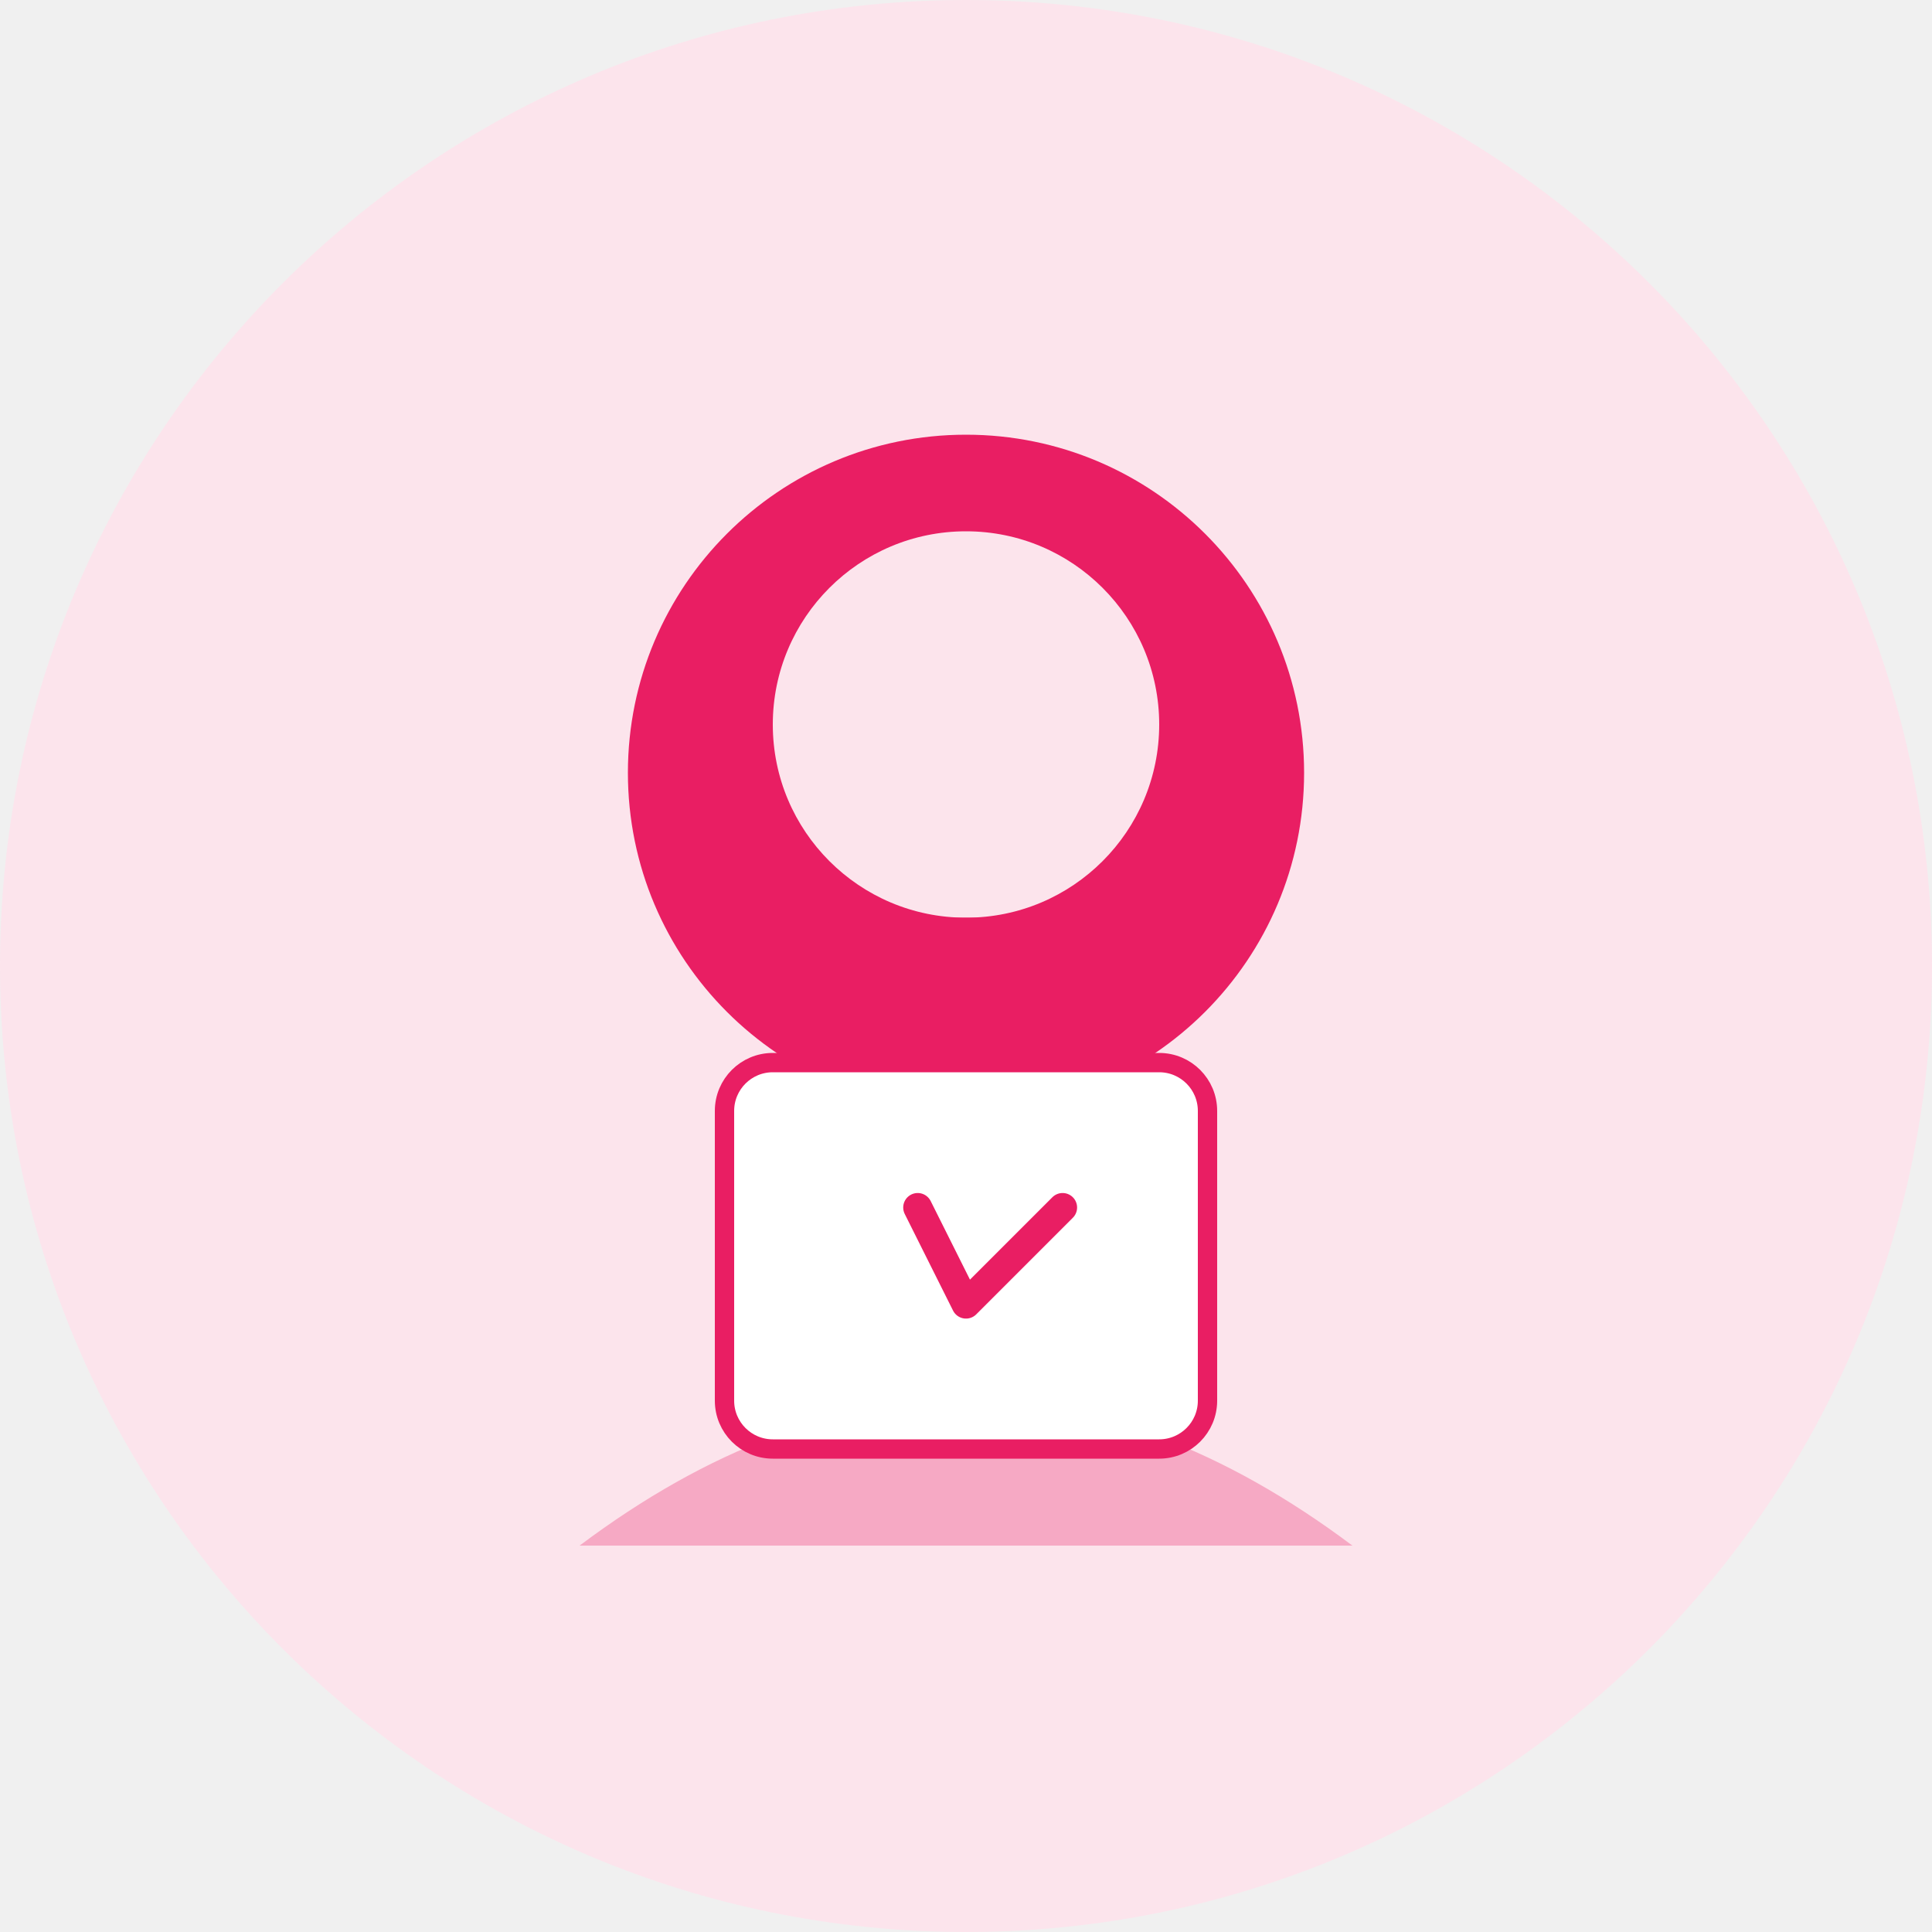
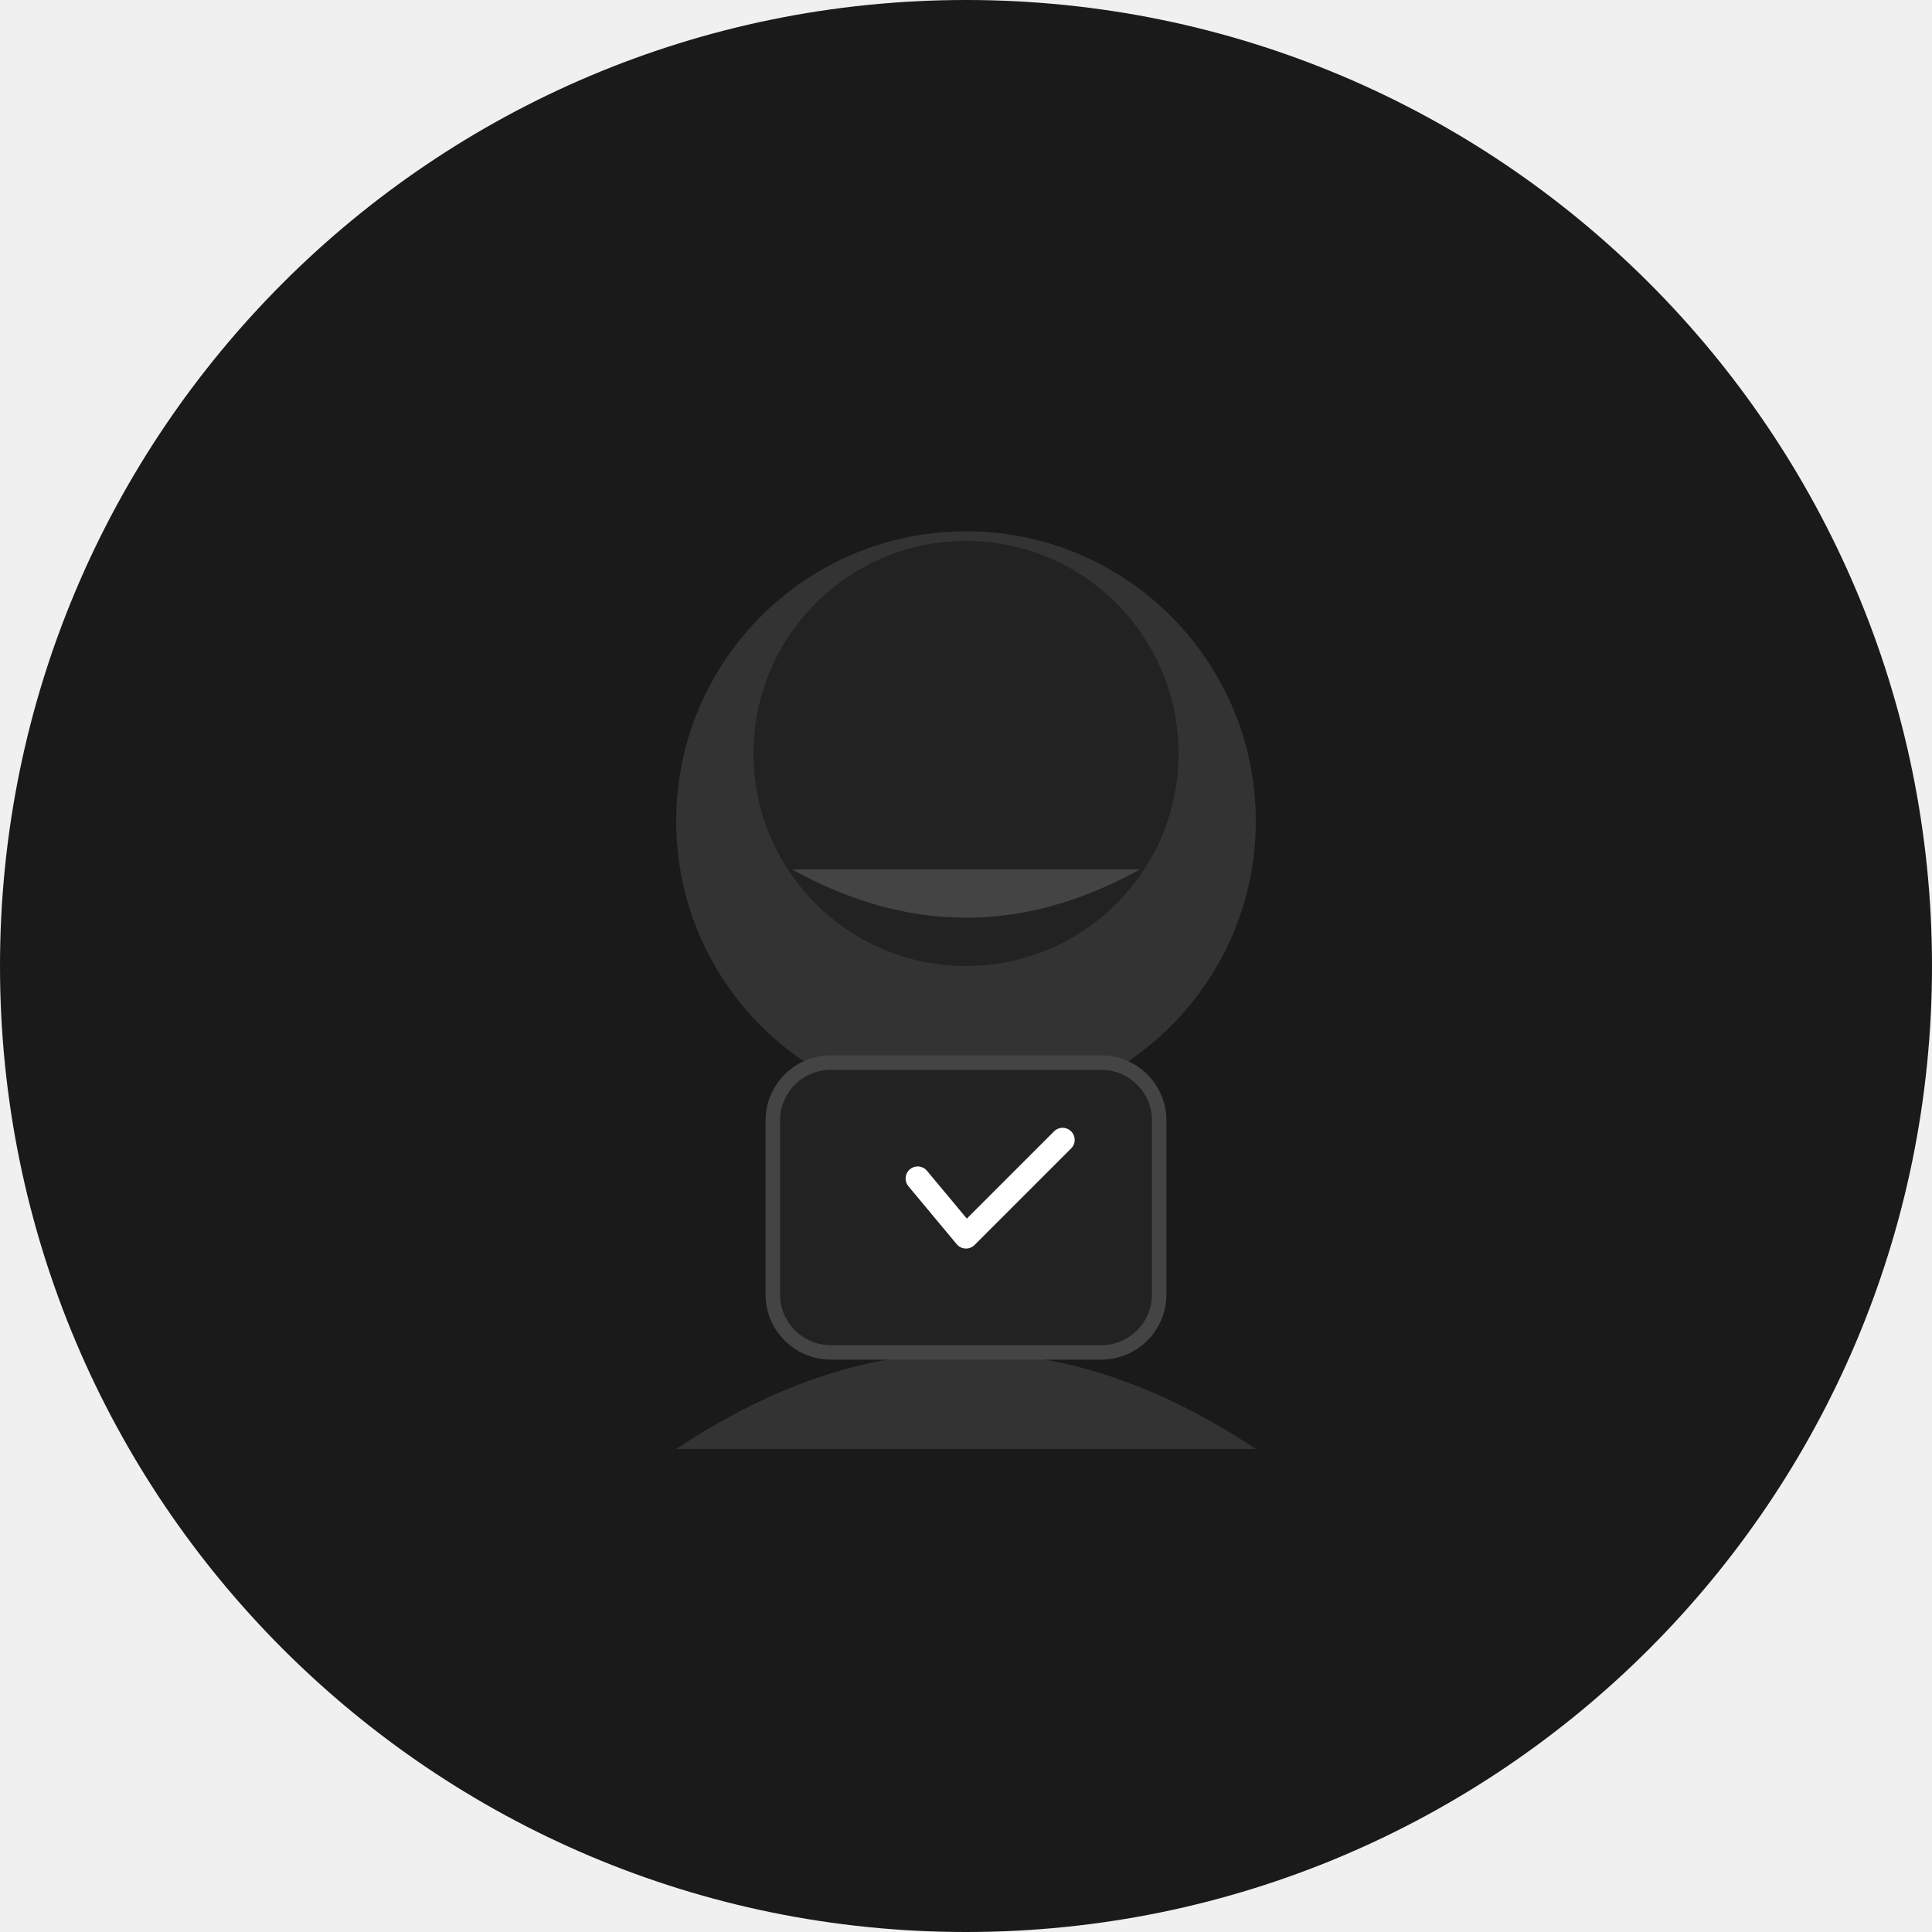
<svg xmlns="http://www.w3.org/2000/svg" viewBox="0 0 200 200" fill="none">
-   <rect width="200" height="200" fill="#fce4ec" rx="100" />
-   <circle cx="100" cy="80" r="35" fill="#e91e63" />
-   <circle cx="100" cy="75" r="20" fill="#fce4ec" />
-   <path d="M85 95 Q100 105 115 95" fill="#e91e63" />
-   <path d="M60 160 Q100 130 140 160" fill="#e91e63" opacity="0.3" />
-   <rect x="75" y="110" width="50" height="40" rx="5" fill="white" stroke="#e91e63" stroke-width="2" />
-   <path d="M95 125 L100 135 L110 125" stroke="#e91e63" stroke-width="3" stroke-linecap="round" stroke-linejoin="round" />
+   <rect width="200" height="200" fill="#1a1a1a" rx="100" />
+   <circle cx="100" cy="85" r="30" fill="#333333" />
+   <circle cx="100" cy="78" r="22" fill="#222222" />
+   <path d="M82 90 Q100 100 118 90" fill="#444444" />
+   <path d="M70 150 Q100 130 130 150" fill="#333333" />
+   <rect x="80" y="110" width="40" height="30" rx="6" fill="#222222" stroke="#444444" stroke-width="1.5" />
+   <path d="M95 122 L100 128 L110 118" stroke="white" stroke-width="2.5" stroke-linecap="round" stroke-linejoin="round" />
</svg>
